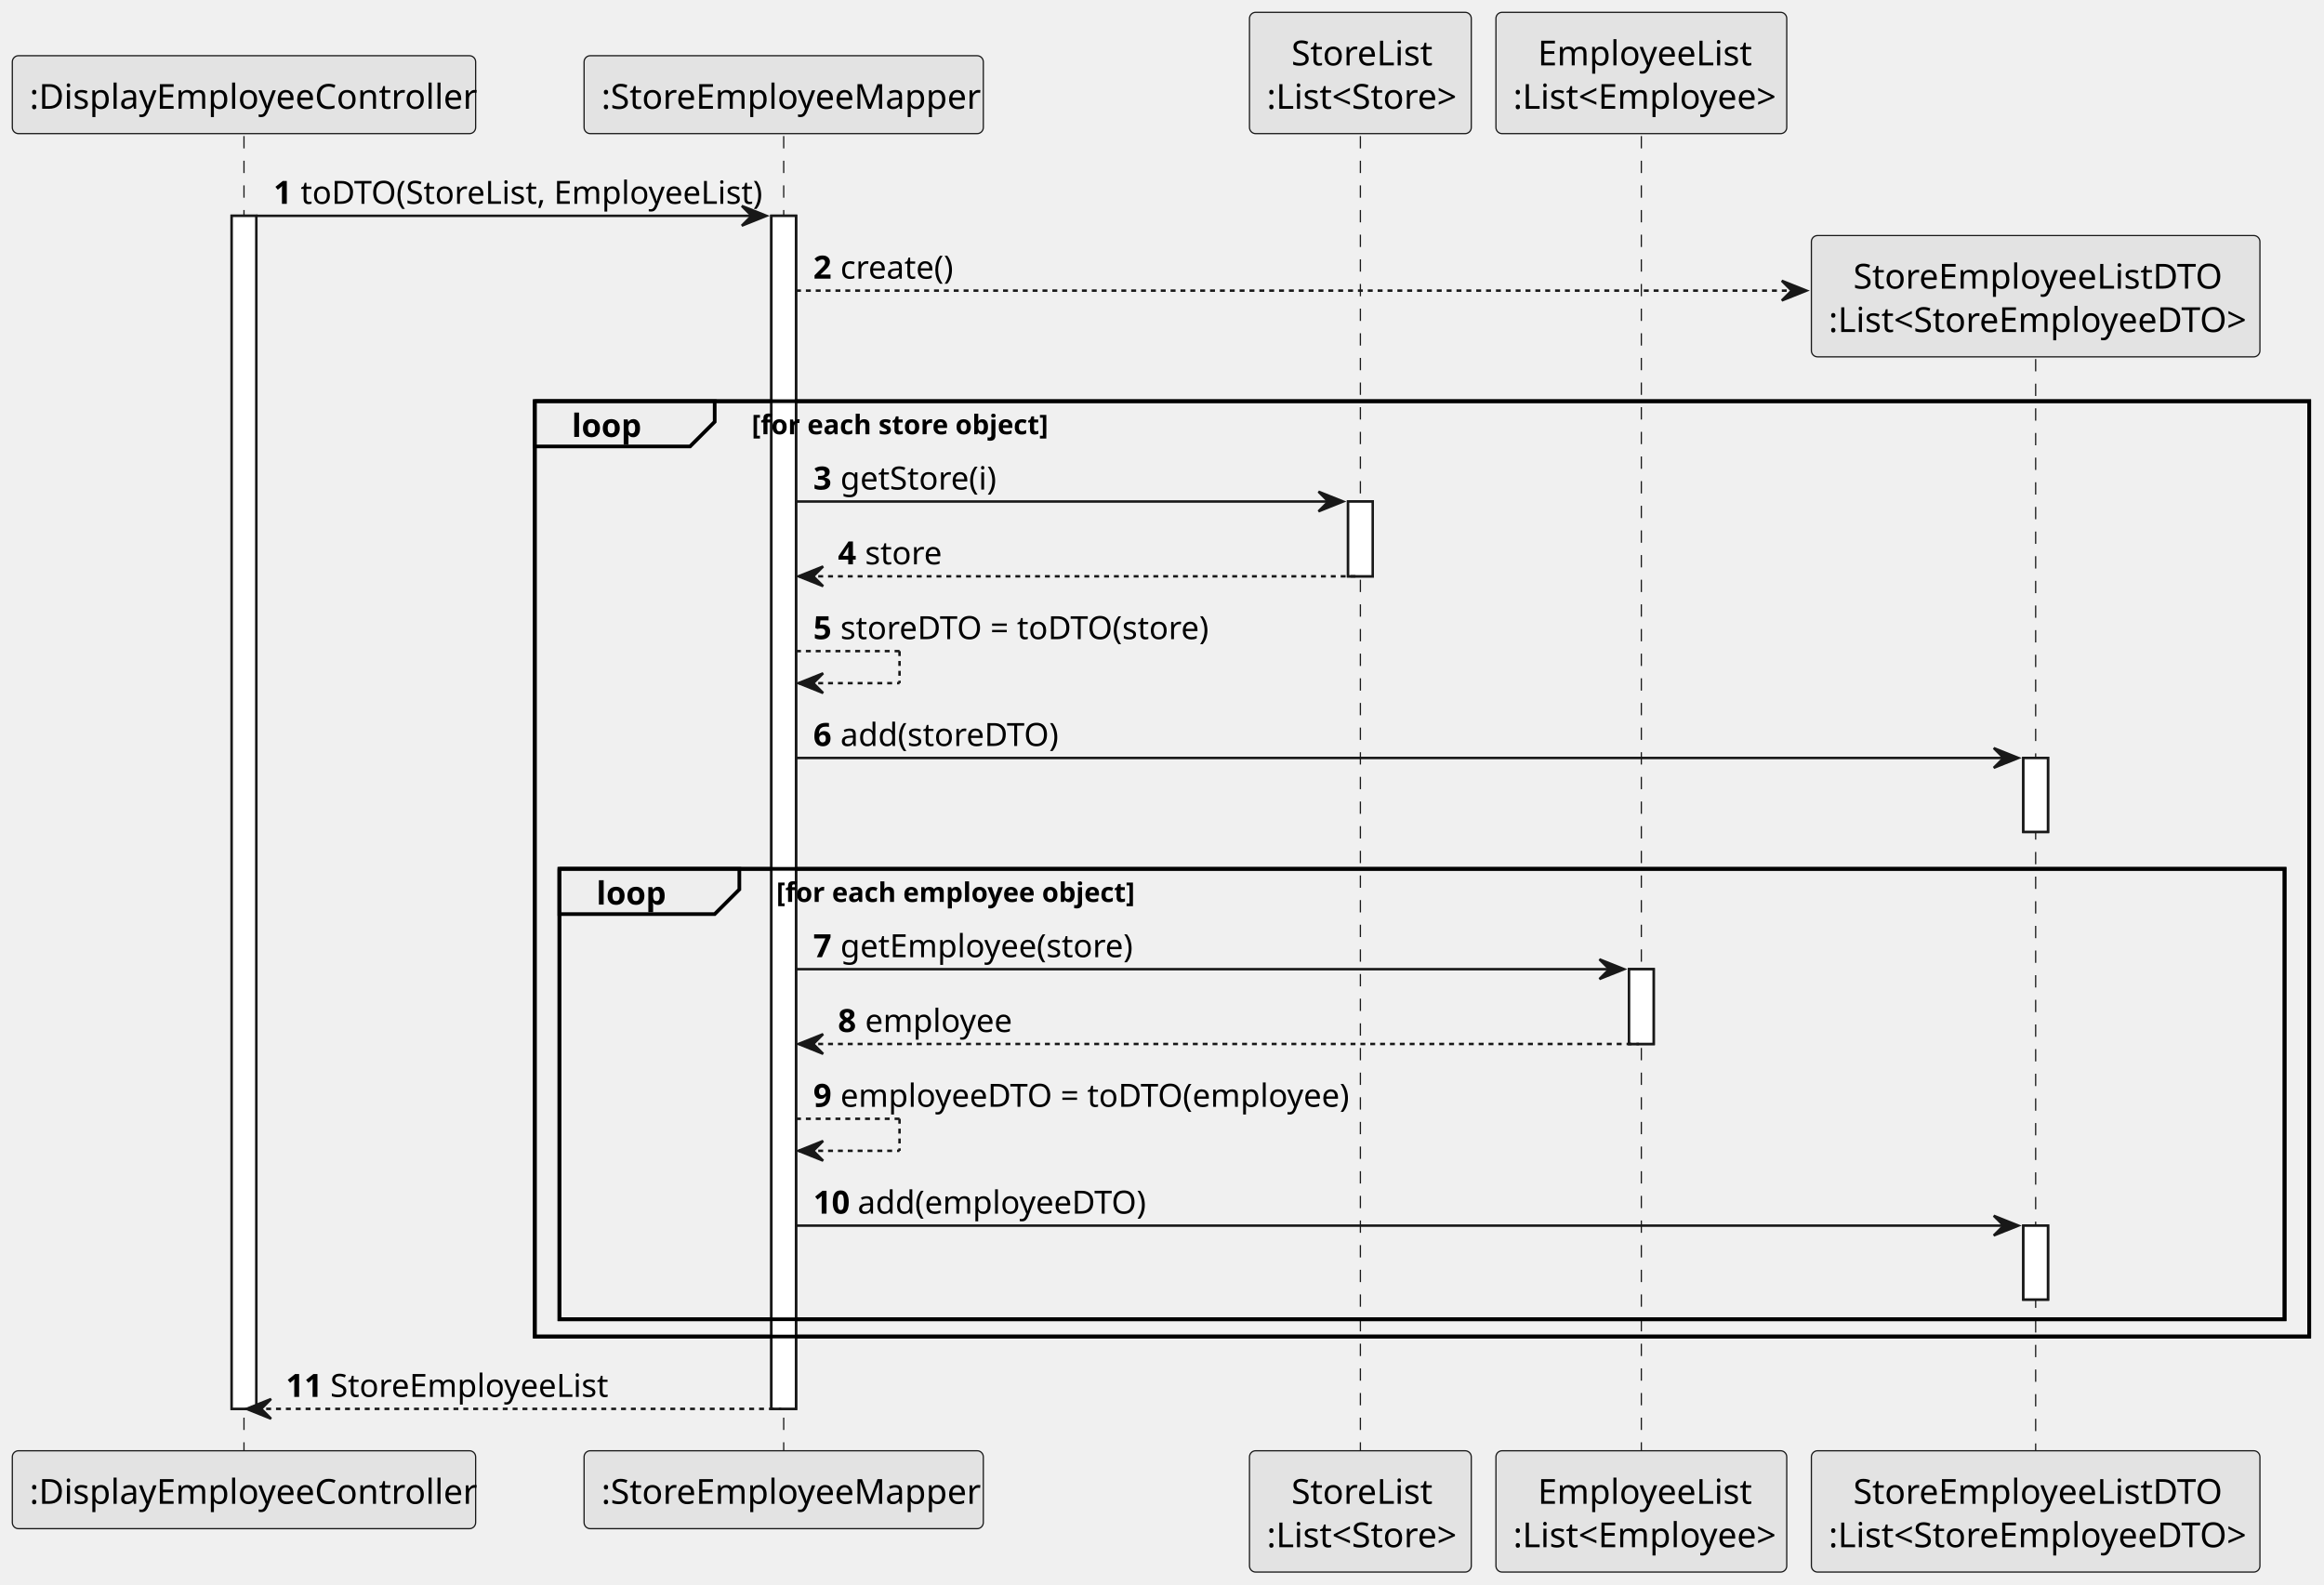
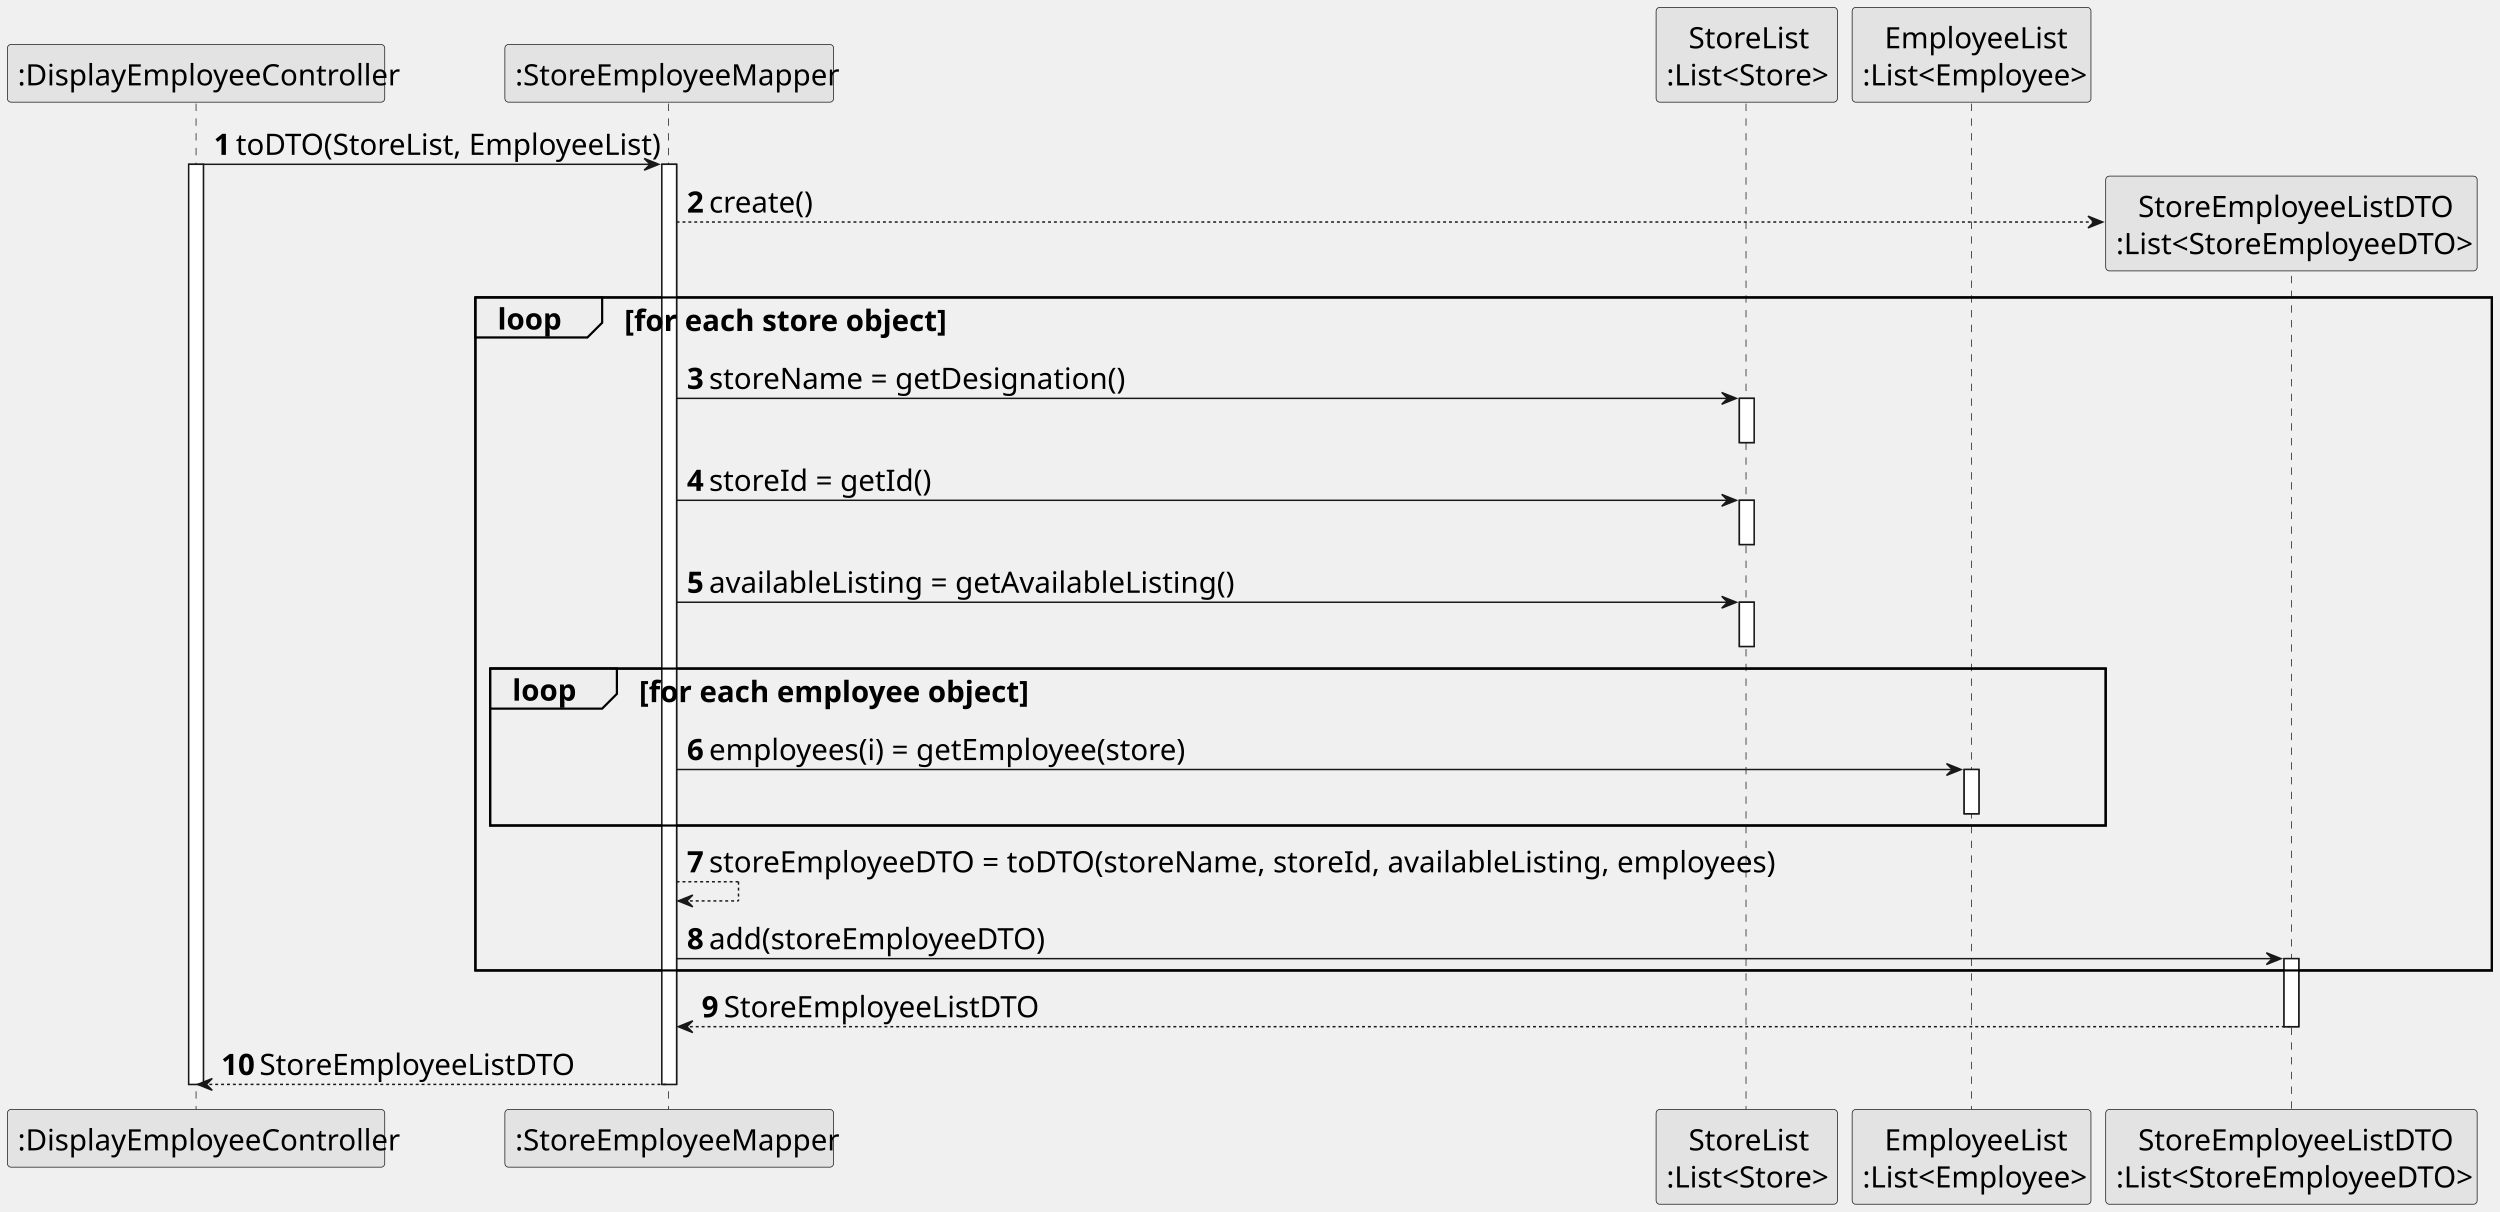
- <svg xmlns="http://www.w3.org/2000/svg" contentStyleType="text/css" height="643px" preserveAspectRatio="none" style="width:943px;height:643px;background:#FFFFFF;" version="1.1" viewBox="0 0 943 643" width="943px" zoomAndPan="magnify">
+ <svg xmlns="http://www.w3.org/2000/svg" contentStyleType="text/css" height="822px" preserveAspectRatio="none" style="width:1696px;height:822px;background:#FFFFFF;" version="1.1" viewBox="0 0 1696 822" width="1696px" zoomAndPan="magnify">
  <defs />
  <g>
-     <rect fill="#FFFFFF" height="484.086" style="stroke:#181818;stroke-width:1.0;" width="10" x="94" y="87.57" />
-     <rect fill="#FFFFFF" height="484.086" style="stroke:#181818;stroke-width:1.0;" width="10" x="313" y="87.57" />
-     <rect fill="#FFFFFF" height="30.352" style="stroke:#181818;stroke-width:1.0;" width="10" x="547" y="203.492" />
-     <rect fill="#FFFFFF" height="30.352" style="stroke:#181818;stroke-width:1.0;" width="10" x="661" y="393.25" />
-     <rect fill="#FFFFFF" height="30" style="stroke:#181818;stroke-width:1.0;" width="10" x="821" y="307.547" />
-     <rect fill="#FFFFFF" height="30" style="stroke:#181818;stroke-width:1.0;" width="10" x="821" y="497.305" />
-     <rect fill="none" height="379.516" style="stroke:#000000;stroke-width:1.5;" width="720" x="217" y="162.789" />
-     <rect fill="none" height="182.758" style="stroke:#000000;stroke-width:1.5;" width="700" x="227" y="352.547" />
-     <line style="stroke:#181818;stroke-width:0.5;stroke-dasharray:5.0,5.0;" x1="99" x2="99" y1="55.219" y2="589.656" />
-     <line style="stroke:#181818;stroke-width:0.5;stroke-dasharray:5.0,5.0;" x1="318" x2="318" y1="55.219" y2="589.656" />
-     <line style="stroke:#181818;stroke-width:0.5;stroke-dasharray:5.0,5.0;" x1="552" x2="552" y1="55.219" y2="589.656" />
-     <line style="stroke:#181818;stroke-width:0.5;stroke-dasharray:5.0,5.0;" x1="666" x2="666" y1="55.219" y2="589.656" />
-     <line style="stroke:#181818;stroke-width:0.5;stroke-dasharray:5.0,5.0;" x1="826" x2="826" y1="135.68" y2="589.656" />
-     <rect fill="#E3E3E3" height="31.609" rx="2.5" ry="2.5" style="stroke:#181818;stroke-width:0.5;" width="188" x="5" y="22.609" />
-     <text fill="#000000" font-family="sans-serif" font-size="14" lengthAdjust="spacing" textLength="174" x="12" y="44.143">:DisplayEmployeeController</text>
-     <rect fill="#E3E3E3" height="31.609" rx="2.5" ry="2.5" style="stroke:#181818;stroke-width:0.5;" width="188" x="5" y="588.656" />
-     <text fill="#000000" font-family="sans-serif" font-size="14" lengthAdjust="spacing" textLength="174" x="12" y="610.189">:DisplayEmployeeController</text>
-     <rect fill="#E3E3E3" height="31.609" rx="2.5" ry="2.5" style="stroke:#181818;stroke-width:0.5;" width="162" x="237" y="22.609" />
-     <text fill="#000000" font-family="sans-serif" font-size="14" lengthAdjust="spacing" textLength="148" x="244" y="44.143">:StoreEmployeeMapper</text>
-     <rect fill="#E3E3E3" height="31.609" rx="2.5" ry="2.5" style="stroke:#181818;stroke-width:0.5;" width="162" x="237" y="588.656" />
-     <text fill="#000000" font-family="sans-serif" font-size="14" lengthAdjust="spacing" textLength="148" x="244" y="610.189">:StoreEmployeeMapper</text>
-     <rect fill="#E3E3E3" height="49.219" rx="2.5" ry="2.5" style="stroke:#181818;stroke-width:0.5;" width="90" x="507" y="5" />
-     <text fill="#000000" font-family="sans-serif" font-size="14" lengthAdjust="spacing" textLength="56" x="524" y="26.533">StoreList</text>
-     <text fill="#000000" font-family="sans-serif" font-size="14" lengthAdjust="spacing" textLength="76" x="514" y="44.143">:List&lt;Store&gt;</text>
-     <rect fill="#E3E3E3" height="49.219" rx="2.5" ry="2.5" style="stroke:#181818;stroke-width:0.5;" width="90" x="507" y="588.656" />
-     <text fill="#000000" font-family="sans-serif" font-size="14" lengthAdjust="spacing" textLength="56" x="524" y="610.189">StoreList</text>
-     <text fill="#000000" font-family="sans-serif" font-size="14" lengthAdjust="spacing" textLength="76" x="514" y="627.799">:List&lt;Store&gt;</text>
-     <rect fill="#E3E3E3" height="49.219" rx="2.5" ry="2.5" style="stroke:#181818;stroke-width:0.5;" width="118" x="607" y="5" />
-     <text fill="#000000" font-family="sans-serif" font-size="14" lengthAdjust="spacing" textLength="84" x="624" y="26.533">EmployeeList</text>
-     <text fill="#000000" font-family="sans-serif" font-size="14" lengthAdjust="spacing" textLength="104" x="614" y="44.143">:List&lt;Employee&gt;</text>
-     <rect fill="#E3E3E3" height="49.219" rx="2.5" ry="2.5" style="stroke:#181818;stroke-width:0.5;" width="118" x="607" y="588.656" />
-     <text fill="#000000" font-family="sans-serif" font-size="14" lengthAdjust="spacing" textLength="84" x="624" y="610.189">EmployeeList</text>
-     <text fill="#000000" font-family="sans-serif" font-size="14" lengthAdjust="spacing" textLength="104" x="614" y="627.799">:List&lt;Employee&gt;</text>
-     <rect fill="#E3E3E3" height="49.219" rx="2.5" ry="2.5" style="stroke:#181818;stroke-width:0.5;" width="182" x="735" y="588.656" />
-     <text fill="#000000" font-family="sans-serif" font-size="14" lengthAdjust="spacing" textLength="148" x="752" y="610.189">StoreEmployeeListDTO</text>
-     <text fill="#000000" font-family="sans-serif" font-size="14" lengthAdjust="spacing" textLength="168" x="742" y="627.799">:List&lt;StoreEmployeeDTO&gt;</text>
-     <rect fill="#FFFFFF" height="484.086" style="stroke:#181818;stroke-width:1.0;" width="10" x="94" y="87.57" />
-     <rect fill="#FFFFFF" height="484.086" style="stroke:#181818;stroke-width:1.0;" width="10" x="313" y="87.57" />
-     <rect fill="#FFFFFF" height="30.352" style="stroke:#181818;stroke-width:1.0;" width="10" x="547" y="203.492" />
-     <rect fill="#FFFFFF" height="30.352" style="stroke:#181818;stroke-width:1.0;" width="10" x="661" y="393.25" />
-     <rect fill="#FFFFFF" height="30" style="stroke:#181818;stroke-width:1.0;" width="10" x="821" y="307.547" />
-     <rect fill="#FFFFFF" height="30" style="stroke:#181818;stroke-width:1.0;" width="10" x="821" y="497.305" />
-     <polygon fill="#181818" points="301,83.57,311,87.57,301,91.57,305,87.57" style="stroke:#181818;stroke-width:1.0;" />
-     <line style="stroke:#181818;stroke-width:1.0;" x1="104" x2="307" y1="87.57" y2="87.57" />
-     <text fill="#000000" font-family="sans-serif" font-size="13" font-weight="bold" lengthAdjust="spacing" textLength="7" x="111" y="82.714">1</text>
-     <text fill="#000000" font-family="sans-serif" font-size="13" lengthAdjust="spacing" textLength="184" x="122" y="82.714">toDTO(StoreList, EmployeeList)</text>
-     <polygon fill="#181818" points="723,113.922,733,117.922,723,121.922,727,117.922" style="stroke:#181818;stroke-width:1.0;" />
-     <line style="stroke:#181818;stroke-width:1.0;stroke-dasharray:2.0,2.0;" x1="323" x2="729" y1="117.922" y2="117.922" />
-     <text fill="#000000" font-family="sans-serif" font-size="13" font-weight="bold" lengthAdjust="spacing" textLength="7" x="330" y="113.065">2</text>
-     <text fill="#000000" font-family="sans-serif" font-size="13" lengthAdjust="spacing" textLength="44" x="341" y="113.065">create()</text>
-     <rect fill="#E3E3E3" height="49.219" rx="2.5" ry="2.5" style="stroke:#181818;stroke-width:0.5;" width="182" x="735" y="95.57" />
-     <text fill="#000000" font-family="sans-serif" font-size="14" lengthAdjust="spacing" textLength="148" x="752" y="117.103">StoreEmployeeListDTO</text>
-     <text fill="#000000" font-family="sans-serif" font-size="14" lengthAdjust="spacing" textLength="168" x="742" y="134.713">:List&lt;StoreEmployeeDTO&gt;</text>
-     <path d="M217,162.789 L290,162.789 L290,171.141 L280,181.141 L217,181.141 L217,162.789 " fill="#EEEEEE" style="stroke:#000000;stroke-width:1.5;" />
-     <rect fill="none" height="379.516" style="stroke:#000000;stroke-width:1.5;" width="720" x="217" y="162.789" />
-     <text fill="#000000" font-family="sans-serif" font-size="13" font-weight="bold" lengthAdjust="spacing" textLength="28" x="232" y="177.284">loop</text>
-     <text fill="#000000" font-family="sans-serif" font-size="11" font-weight="bold" lengthAdjust="spacing" textLength="123" x="305" y="176.208">[for each store object]</text>
-     <polygon fill="#181818" points="535,199.492,545,203.492,535,207.492,539,203.492" style="stroke:#181818;stroke-width:1.0;" />
-     <line style="stroke:#181818;stroke-width:1.0;" x1="323" x2="541" y1="203.492" y2="203.492" />
-     <text fill="#000000" font-family="sans-serif" font-size="13" font-weight="bold" lengthAdjust="spacing" textLength="7" x="330" y="198.636">3</text>
-     <text fill="#000000" font-family="sans-serif" font-size="13" lengthAdjust="spacing" textLength="60" x="341" y="198.636">getStore(i)</text>
-     <polygon fill="#181818" points="334,229.844,324,233.844,334,237.844,330,233.844" style="stroke:#181818;stroke-width:1.0;" />
-     <line style="stroke:#181818;stroke-width:1.0;stroke-dasharray:2.0,2.0;" x1="328" x2="551" y1="233.844" y2="233.844" />
-     <text fill="#000000" font-family="sans-serif" font-size="13" font-weight="bold" lengthAdjust="spacing" textLength="7" x="340" y="228.987">4</text>
-     <text fill="#000000" font-family="sans-serif" font-size="13" lengthAdjust="spacing" textLength="29" x="351" y="228.987">store</text>
-     <line style="stroke:#181818;stroke-width:1.0;stroke-dasharray:2.0,2.0;" x1="323" x2="365" y1="264.195" y2="264.195" />
-     <line style="stroke:#181818;stroke-width:1.0;stroke-dasharray:2.0,2.0;" x1="365" x2="365" y1="264.195" y2="277.195" />
-     <line style="stroke:#181818;stroke-width:1.0;stroke-dasharray:2.0,2.0;" x1="324" x2="365" y1="277.195" y2="277.195" />
-     <polygon fill="#181818" points="334,273.195,324,277.195,334,281.195,330,277.195" style="stroke:#181818;stroke-width:1.0;" />
-     <text fill="#000000" font-family="sans-serif" font-size="13" font-weight="bold" lengthAdjust="spacing" textLength="7" x="330" y="259.339">5</text>
-     <text fill="#000000" font-family="sans-serif" font-size="13" lengthAdjust="spacing" textLength="145" x="341" y="259.339">storeDTO = toDTO(store)</text>
-     <polygon fill="#181818" points="809,303.547,819,307.547,809,311.547,813,307.547" style="stroke:#181818;stroke-width:1.0;" />
-     <line style="stroke:#181818;stroke-width:1.0;" x1="323" x2="815" y1="307.547" y2="307.547" />
-     <text fill="#000000" font-family="sans-serif" font-size="13" font-weight="bold" lengthAdjust="spacing" textLength="7" x="330" y="302.69">6</text>
-     <text fill="#000000" font-family="sans-serif" font-size="13" lengthAdjust="spacing" textLength="84" x="341" y="302.69">add(storeDTO)</text>
-     <path d="M227,352.547 L300,352.547 L300,360.898 L290,370.898 L227,370.898 L227,352.547 " fill="#EEEEEE" style="stroke:#000000;stroke-width:1.5;" />
-     <rect fill="none" height="182.758" style="stroke:#000000;stroke-width:1.5;" width="700" x="227" y="352.547" />
-     <text fill="#000000" font-family="sans-serif" font-size="13" font-weight="bold" lengthAdjust="spacing" textLength="28" x="242" y="367.042">loop</text>
-     <text fill="#000000" font-family="sans-serif" font-size="11" font-weight="bold" lengthAdjust="spacing" textLength="148" x="315" y="365.966">[for each employee object]</text>
-     <polygon fill="#181818" points="649,389.25,659,393.25,649,397.25,653,393.25" style="stroke:#181818;stroke-width:1.0;" />
-     <line style="stroke:#181818;stroke-width:1.0;" x1="323" x2="655" y1="393.25" y2="393.25" />
-     <text fill="#000000" font-family="sans-serif" font-size="13" font-weight="bold" lengthAdjust="spacing" textLength="7" x="330" y="388.394">7</text>
-     <text fill="#000000" font-family="sans-serif" font-size="13" lengthAdjust="spacing" textLength="113" x="341" y="388.394">getEmployee(store)</text>
-     <polygon fill="#181818" points="334,419.602,324,423.602,334,427.602,330,423.602" style="stroke:#181818;stroke-width:1.0;" />
-     <line style="stroke:#181818;stroke-width:1.0;stroke-dasharray:2.0,2.0;" x1="328" x2="665" y1="423.602" y2="423.602" />
-     <text fill="#000000" font-family="sans-serif" font-size="13" font-weight="bold" lengthAdjust="spacing" textLength="7" x="340" y="418.745">8</text>
-     <text fill="#000000" font-family="sans-serif" font-size="13" lengthAdjust="spacing" textLength="56" x="351" y="418.745">employee</text>
-     <line style="stroke:#181818;stroke-width:1.0;stroke-dasharray:2.0,2.0;" x1="323" x2="365" y1="453.953" y2="453.953" />
-     <line style="stroke:#181818;stroke-width:1.0;stroke-dasharray:2.0,2.0;" x1="365" x2="365" y1="453.953" y2="466.953" />
-     <line style="stroke:#181818;stroke-width:1.0;stroke-dasharray:2.0,2.0;" x1="324" x2="365" y1="466.953" y2="466.953" />
-     <polygon fill="#181818" points="334,462.953,324,466.953,334,470.953,330,466.953" style="stroke:#181818;stroke-width:1.0;" />
-     <text fill="#000000" font-family="sans-serif" font-size="13" font-weight="bold" lengthAdjust="spacing" textLength="7" x="330" y="449.097">9</text>
-     <text fill="#000000" font-family="sans-serif" font-size="13" lengthAdjust="spacing" textLength="199" x="341" y="449.097">employeeDTO = toDTO(employee)</text>
-     <polygon fill="#181818" points="809,493.305,819,497.305,809,501.305,813,497.305" style="stroke:#181818;stroke-width:1.0;" />
-     <line style="stroke:#181818;stroke-width:1.0;" x1="323" x2="815" y1="497.305" y2="497.305" />
-     <text fill="#000000" font-family="sans-serif" font-size="13" font-weight="bold" lengthAdjust="spacing" textLength="14" x="330" y="492.448">10</text>
-     <text fill="#000000" font-family="sans-serif" font-size="13" lengthAdjust="spacing" textLength="111" x="348" y="492.448">add(employeeDTO)</text>
-     <polygon fill="#181818" points="110,567.656,100,571.656,110,575.656,106,571.656" style="stroke:#181818;stroke-width:1.0;" />
-     <line style="stroke:#181818;stroke-width:1.0;stroke-dasharray:2.0,2.0;" x1="104" x2="317" y1="571.656" y2="571.656" />
-     <text fill="#000000" font-family="sans-serif" font-size="13" font-weight="bold" lengthAdjust="spacing" textLength="14" x="116" y="566.8">11</text>
-     <text fill="#000000" font-family="sans-serif" font-size="13" lengthAdjust="spacing" textLength="110" x="134" y="566.8">StoreEmployeeList</text>
+     <rect fill="#FFFFFF" height="624.188" style="stroke:#181818;stroke-width:1.0;" width="10" x="128" y="111.469" />
+     <rect fill="#FFFFFF" height="624.188" style="stroke:#181818;stroke-width:1.0;" width="10" x="449" y="111.469" />
+     <rect fill="#FFFFFF" height="30" style="stroke:#181818;stroke-width:1.0;" width="10" x="1180" y="270.25" />
+     <rect fill="#FFFFFF" height="30" style="stroke:#181818;stroke-width:1.0;" width="10" x="1180" y="339.406" />
+     <rect fill="#FFFFFF" height="30" style="stroke:#181818;stroke-width:1.0;" width="10" x="1180" y="408.562" />
+     <rect fill="#FFFFFF" height="30" style="stroke:#181818;stroke-width:1.0;" width="10" x="1332.5" y="522.031" />
+     <rect fill="#FFFFFF" height="46.156" style="stroke:#181818;stroke-width:1.0;" width="10" x="1549.5" y="650.344" />
+     <rect fill="none" height="456.562" style="stroke:#000000;stroke-width:1.5;" width="1368" x="322.5" y="201.781" />
+     <rect fill="none" height="106.469" style="stroke:#000000;stroke-width:1.5;" width="1096" x="332.5" y="453.562" />
+     <line style="stroke:#181818;stroke-width:0.5;stroke-dasharray:5.0,5.0;" x1="133" x2="133" y1="70.312" y2="753.656" />
+     <line style="stroke:#181818;stroke-width:0.5;stroke-dasharray:5.0,5.0;" x1="453.5" x2="453.5" y1="70.312" y2="753.656" />
+     <line style="stroke:#181818;stroke-width:0.5;stroke-dasharray:5.0,5.0;" x1="1184.5" x2="1184.5" y1="70.312" y2="753.656" />
+     <line style="stroke:#181818;stroke-width:0.5;stroke-dasharray:5.0,5.0;" x1="1337.5" x2="1337.5" y1="70.312" y2="753.656" />
+     <line style="stroke:#181818;stroke-width:0.5;stroke-dasharray:5.0,5.0;" x1="1554.5" x2="1554.5" y1="167.125" y2="753.656" />
+     <rect fill="#E3E3E3" height="39.156" rx="2.5" ry="2.5" style="stroke:#181818;stroke-width:0.5;" width="256" x="5" y="30.156" />
+     <text fill="#000000" font-family="sans-serif" font-size="20" lengthAdjust="spacing" textLength="242" x="12" y="57.918">:DisplayEmployeeController</text>
+     <rect fill="#E3E3E3" height="39.156" rx="2.5" ry="2.5" style="stroke:#181818;stroke-width:0.5;" width="256" x="5" y="752.656" />
+     <text fill="#000000" font-family="sans-serif" font-size="20" lengthAdjust="spacing" textLength="242" x="12" y="780.418">:DisplayEmployeeController</text>
+     <rect fill="#E3E3E3" height="39.156" rx="2.5" ry="2.5" style="stroke:#181818;stroke-width:0.5;" width="223" x="342.5" y="30.156" />
+     <text fill="#000000" font-family="sans-serif" font-size="20" lengthAdjust="spacing" textLength="209" x="349.5" y="57.918">:StoreEmployeeMapper</text>
+     <rect fill="#E3E3E3" height="39.156" rx="2.5" ry="2.5" style="stroke:#181818;stroke-width:0.5;" width="223" x="342.5" y="752.656" />
+     <text fill="#000000" font-family="sans-serif" font-size="20" lengthAdjust="spacing" textLength="209" x="349.5" y="780.418">:StoreEmployeeMapper</text>
+     <rect fill="#E3E3E3" height="64.312" rx="2.5" ry="2.5" style="stroke:#181818;stroke-width:0.5;" width="123" x="1123.5" y="5" />
+     <text fill="#000000" font-family="sans-serif" font-size="20" lengthAdjust="spacing" textLength="79" x="1145.5" y="32.762">StoreList</text>
+     <text fill="#000000" font-family="sans-serif" font-size="20" lengthAdjust="spacing" textLength="109" x="1130.5" y="57.918">:List&lt;Store&gt;</text>
+     <rect fill="#E3E3E3" height="64.312" rx="2.5" ry="2.5" style="stroke:#181818;stroke-width:0.5;" width="123" x="1123.5" y="752.656" />
+     <text fill="#000000" font-family="sans-serif" font-size="20" lengthAdjust="spacing" textLength="79" x="1145.5" y="780.418">StoreList</text>
+     <text fill="#000000" font-family="sans-serif" font-size="20" lengthAdjust="spacing" textLength="109" x="1130.5" y="805.574">:List&lt;Store&gt;</text>
+     <rect fill="#E3E3E3" height="64.312" rx="2.5" ry="2.5" style="stroke:#181818;stroke-width:0.5;" width="162" x="1256.5" y="5" />
+     <text fill="#000000" font-family="sans-serif" font-size="20" lengthAdjust="spacing" textLength="118" x="1278.5" y="32.762">EmployeeList</text>
+     <text fill="#000000" font-family="sans-serif" font-size="20" lengthAdjust="spacing" textLength="148" x="1263.5" y="57.918">:List&lt;Employee&gt;</text>
+     <rect fill="#E3E3E3" height="64.312" rx="2.5" ry="2.5" style="stroke:#181818;stroke-width:0.5;" width="162" x="1256.5" y="752.656" />
+     <text fill="#000000" font-family="sans-serif" font-size="20" lengthAdjust="spacing" textLength="118" x="1278.5" y="780.418">EmployeeList</text>
+     <text fill="#000000" font-family="sans-serif" font-size="20" lengthAdjust="spacing" textLength="148" x="1263.5" y="805.574">:List&lt;Employee&gt;</text>
+     <rect fill="#E3E3E3" height="64.312" rx="2.5" ry="2.5" style="stroke:#181818;stroke-width:0.5;" width="252" x="1428.5" y="752.656" />
+     <text fill="#000000" font-family="sans-serif" font-size="20" lengthAdjust="spacing" textLength="208" x="1450.5" y="780.418">StoreEmployeeListDTO</text>
+     <text fill="#000000" font-family="sans-serif" font-size="20" lengthAdjust="spacing" textLength="238" x="1435.5" y="805.574">:List&lt;StoreEmployeeDTO&gt;</text>
+     <rect fill="#FFFFFF" height="624.188" style="stroke:#181818;stroke-width:1.0;" width="10" x="128" y="111.469" />
+     <rect fill="#FFFFFF" height="624.188" style="stroke:#181818;stroke-width:1.0;" width="10" x="449" y="111.469" />
+     <rect fill="#FFFFFF" height="30" style="stroke:#181818;stroke-width:1.0;" width="10" x="1180" y="270.25" />
+     <rect fill="#FFFFFF" height="30" style="stroke:#181818;stroke-width:1.0;" width="10" x="1180" y="339.406" />
+     <rect fill="#FFFFFF" height="30" style="stroke:#181818;stroke-width:1.0;" width="10" x="1180" y="408.562" />
+     <rect fill="#FFFFFF" height="30" style="stroke:#181818;stroke-width:1.0;" width="10" x="1332.5" y="522.031" />
+     <rect fill="#FFFFFF" height="46.156" style="stroke:#181818;stroke-width:1.0;" width="10" x="1549.5" y="650.344" />
+     <polygon fill="#181818" points="437,107.469,447,111.469,437,115.469,441,111.469" style="stroke:#181818;stroke-width:1.0;" />
+     <line style="stroke:#181818;stroke-width:1.0;" x1="138" x2="443" y1="111.469" y2="111.469" />
+     <text fill="#000000" font-family="sans-serif" font-size="20" font-weight="bold" lengthAdjust="spacing" textLength="11" x="145" y="105.074">1</text>
+     <text fill="#000000" font-family="sans-serif" font-size="20" lengthAdjust="spacing" textLength="282" x="160" y="105.074">toDTO(StoreList, EmployeeList)</text>
+     <polygon fill="#181818" points="1416.5,146.625,1426.5,150.625,1416.5,154.625,1420.5,150.625" style="stroke:#181818;stroke-width:1.0;" />
+     <line style="stroke:#181818;stroke-width:1.0;stroke-dasharray:2.0,2.0;" x1="459" x2="1422.5" y1="150.625" y2="150.625" />
+     <text fill="#000000" font-family="sans-serif" font-size="20" font-weight="bold" lengthAdjust="spacing" textLength="11" x="466" y="144.231">2</text>
+     <text fill="#000000" font-family="sans-serif" font-size="20" lengthAdjust="spacing" textLength="70" x="481" y="144.231">create()</text>
+     <rect fill="#E3E3E3" height="64.312" rx="2.5" ry="2.5" style="stroke:#181818;stroke-width:0.5;" width="252" x="1428.5" y="119.469" />
+     <text fill="#000000" font-family="sans-serif" font-size="20" lengthAdjust="spacing" textLength="208" x="1450.5" y="147.231">StoreEmployeeListDTO</text>
+     <text fill="#000000" font-family="sans-serif" font-size="20" lengthAdjust="spacing" textLength="238" x="1435.5" y="172.387">:List&lt;StoreEmployeeDTO&gt;</text>
+     <path d="M322.5,201.781 L408.5,201.781 L408.5,218.938 L398.5,228.938 L322.5,228.938 L322.5,201.781 " fill="#EEEEEE" style="stroke:#000000;stroke-width:1.5;" />
+     <rect fill="none" height="456.562" style="stroke:#000000;stroke-width:1.5;" width="1368" x="322.5" y="201.781" />
+     <text fill="#000000" font-family="sans-serif" font-size="20" font-weight="bold" lengthAdjust="spacing" textLength="41" x="337.5" y="223.543">loop</text>
+     <text fill="#000000" font-family="sans-serif" font-size="20" font-weight="bold" lengthAdjust="spacing" textLength="211" x="423.5" y="224.543">[for each store object]</text>
+     <polygon fill="#181818" points="1168,266.25,1178,270.25,1168,274.25,1172,270.25" style="stroke:#181818;stroke-width:1.0;" />
+     <line style="stroke:#181818;stroke-width:1.0;" x1="459" x2="1174" y1="270.25" y2="270.25" />
+     <text fill="#000000" font-family="sans-serif" font-size="20" font-weight="bold" lengthAdjust="spacing" textLength="11" x="466" y="263.856">3</text>
+     <text fill="#000000" font-family="sans-serif" font-size="20" lengthAdjust="spacing" textLength="264" x="481" y="263.856">storeName = getDesignation()</text>
+     <polygon fill="#181818" points="1168,335.406,1178,339.406,1168,343.406,1172,339.406" style="stroke:#181818;stroke-width:1.0;" />
+     <line style="stroke:#181818;stroke-width:1.0;" x1="459" x2="1174" y1="339.406" y2="339.406" />
+     <text fill="#000000" font-family="sans-serif" font-size="20" font-weight="bold" lengthAdjust="spacing" textLength="11" x="466" y="333.012">4</text>
+     <text fill="#000000" font-family="sans-serif" font-size="20" lengthAdjust="spacing" textLength="145" x="481" y="333.012">storeId = getId()</text>
+     <polygon fill="#181818" points="1168,404.562,1178,408.562,1168,412.562,1172,408.562" style="stroke:#181818;stroke-width:1.0;" />
+     <line style="stroke:#181818;stroke-width:1.0;" x1="459" x2="1174" y1="408.562" y2="408.562" />
+     <text fill="#000000" font-family="sans-serif" font-size="20" font-weight="bold" lengthAdjust="spacing" textLength="11" x="466" y="402.168">5</text>
+     <text fill="#000000" font-family="sans-serif" font-size="20" lengthAdjust="spacing" textLength="332" x="481" y="402.168">availableListing = getAvailableListing()</text>
+     <path d="M332.5,453.562 L418.5,453.562 L418.5,470.719 L408.5,480.719 L332.5,480.719 L332.5,453.562 " fill="#EEEEEE" style="stroke:#000000;stroke-width:1.5;" />
+     <rect fill="none" height="106.469" style="stroke:#000000;stroke-width:1.5;" width="1096" x="332.5" y="453.562" />
+     <text fill="#000000" font-family="sans-serif" font-size="20" font-weight="bold" lengthAdjust="spacing" textLength="41" x="347.5" y="475.324">loop</text>
+     <text fill="#000000" font-family="sans-serif" font-size="20" font-weight="bold" lengthAdjust="spacing" textLength="252" x="433.5" y="476.324">[for each employee object]</text>
+     <polygon fill="#181818" points="1320.5,518.031,1330.5,522.031,1320.5,526.031,1324.5,522.031" style="stroke:#181818;stroke-width:1.0;" />
+     <line style="stroke:#181818;stroke-width:1.0;" x1="459" x2="1326.5" y1="522.031" y2="522.031" />
+     <text fill="#000000" font-family="sans-serif" font-size="20" font-weight="bold" lengthAdjust="spacing" textLength="11" x="466" y="515.637">6</text>
+     <text fill="#000000" font-family="sans-serif" font-size="20" lengthAdjust="spacing" textLength="311" x="481" y="515.637">employees(i) = getEmployee(store)</text>
+     <line style="stroke:#181818;stroke-width:1.0;stroke-dasharray:2.0,2.0;" x1="459" x2="501" y1="598.188" y2="598.188" />
+     <line style="stroke:#181818;stroke-width:1.0;stroke-dasharray:2.0,2.0;" x1="501" x2="501" y1="598.188" y2="611.188" />
+     <line style="stroke:#181818;stroke-width:1.0;stroke-dasharray:2.0,2.0;" x1="460" x2="501" y1="611.188" y2="611.188" />
+     <polygon fill="#181818" points="470,607.188,460,611.188,470,615.188,466,611.188" style="stroke:#181818;stroke-width:1.0;" />
+     <text fill="#000000" font-family="sans-serif" font-size="20" font-weight="bold" lengthAdjust="spacing" textLength="11" x="466" y="591.793">7</text>
+     <text fill="#000000" font-family="sans-serif" font-size="20" lengthAdjust="spacing" textLength="692" x="481" y="591.793">storeEmployeeDTO = toDTO(storeName, storeId, availableListing, employees)</text>
+     <polygon fill="#181818" points="1537.5,646.344,1547.5,650.344,1537.5,654.344,1541.5,650.344" style="stroke:#181818;stroke-width:1.0;" />
+     <line style="stroke:#181818;stroke-width:1.0;" x1="459" x2="1543.5" y1="650.344" y2="650.344" />
+     <text fill="#000000" font-family="sans-serif" font-size="20" font-weight="bold" lengthAdjust="spacing" textLength="11" x="466" y="643.949">8</text>
+     <text fill="#000000" font-family="sans-serif" font-size="20" lengthAdjust="spacing" textLength="221" x="481" y="643.949">add(storeEmployeeDTO)</text>
+     <polygon fill="#181818" points="470,692.5,460,696.5,470,700.5,466,696.5" style="stroke:#181818;stroke-width:1.0;" />
+     <line style="stroke:#181818;stroke-width:1.0;stroke-dasharray:2.0,2.0;" x1="464" x2="1553.5" y1="696.5" y2="696.5" />
+     <text fill="#000000" font-family="sans-serif" font-size="20" font-weight="bold" lengthAdjust="spacing" textLength="11" x="476" y="690.106">9</text>
+     <text fill="#000000" font-family="sans-serif" font-size="20" lengthAdjust="spacing" textLength="208" x="491" y="690.106">StoreEmployeeListDTO</text>
+     <polygon fill="#181818" points="144,731.656,134,735.656,144,739.656,140,735.656" style="stroke:#181818;stroke-width:1.0;" />
+     <line style="stroke:#181818;stroke-width:1.0;stroke-dasharray:2.0,2.0;" x1="138" x2="453" y1="735.656" y2="735.656" />
+     <text fill="#000000" font-family="sans-serif" font-size="20" font-weight="bold" lengthAdjust="spacing" textLength="22" x="150" y="729.262">10</text>
+     <text fill="#000000" font-family="sans-serif" font-size="20" lengthAdjust="spacing" textLength="208" x="176" y="729.262">StoreEmployeeListDTO</text>
  </g>
</svg>
